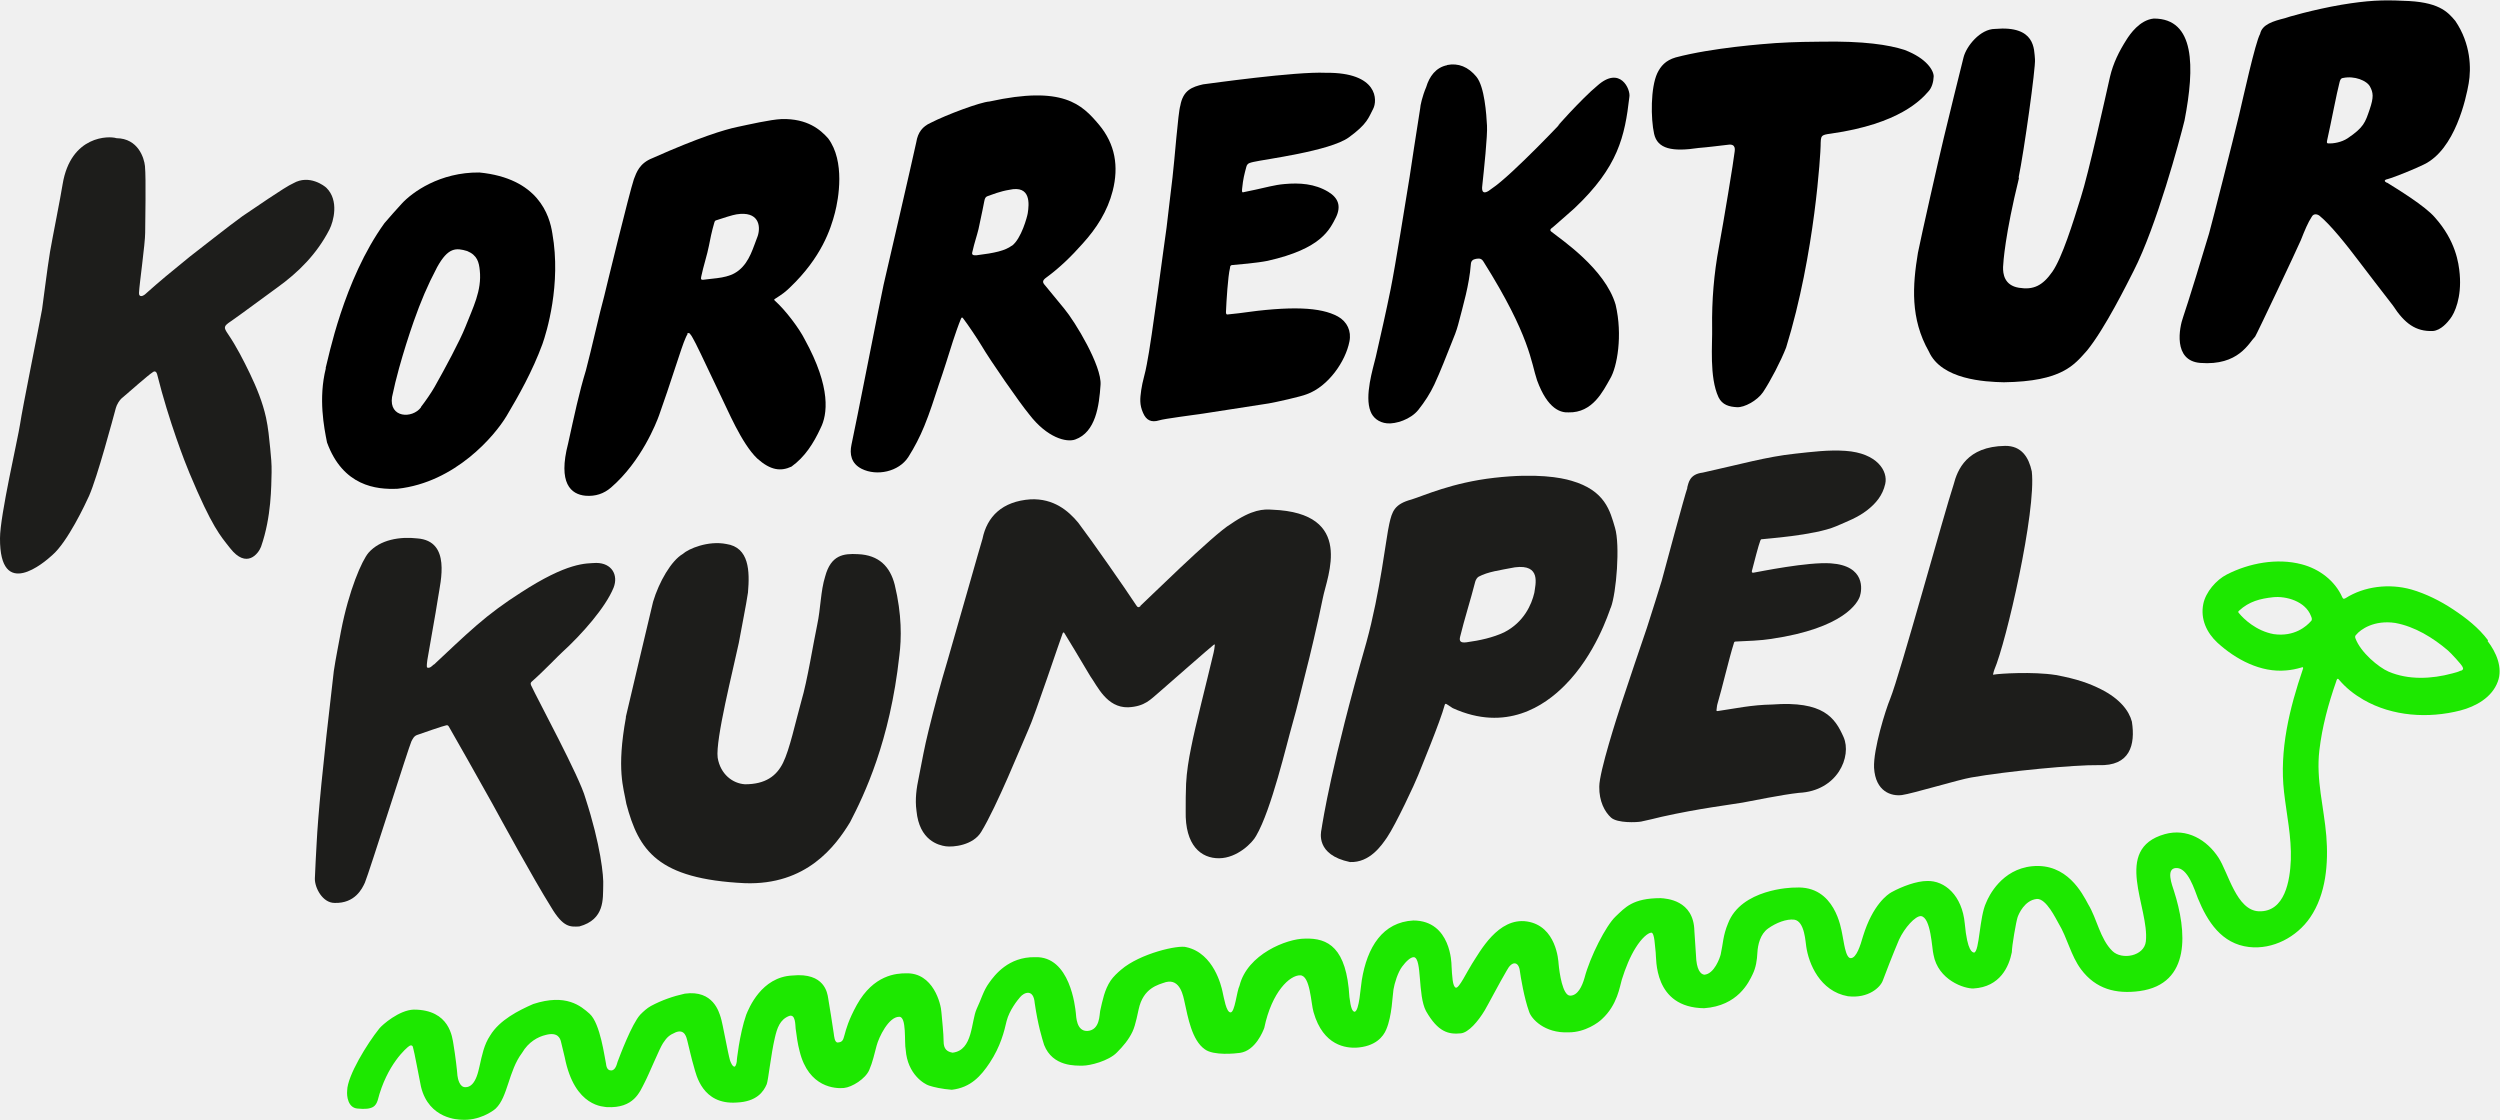
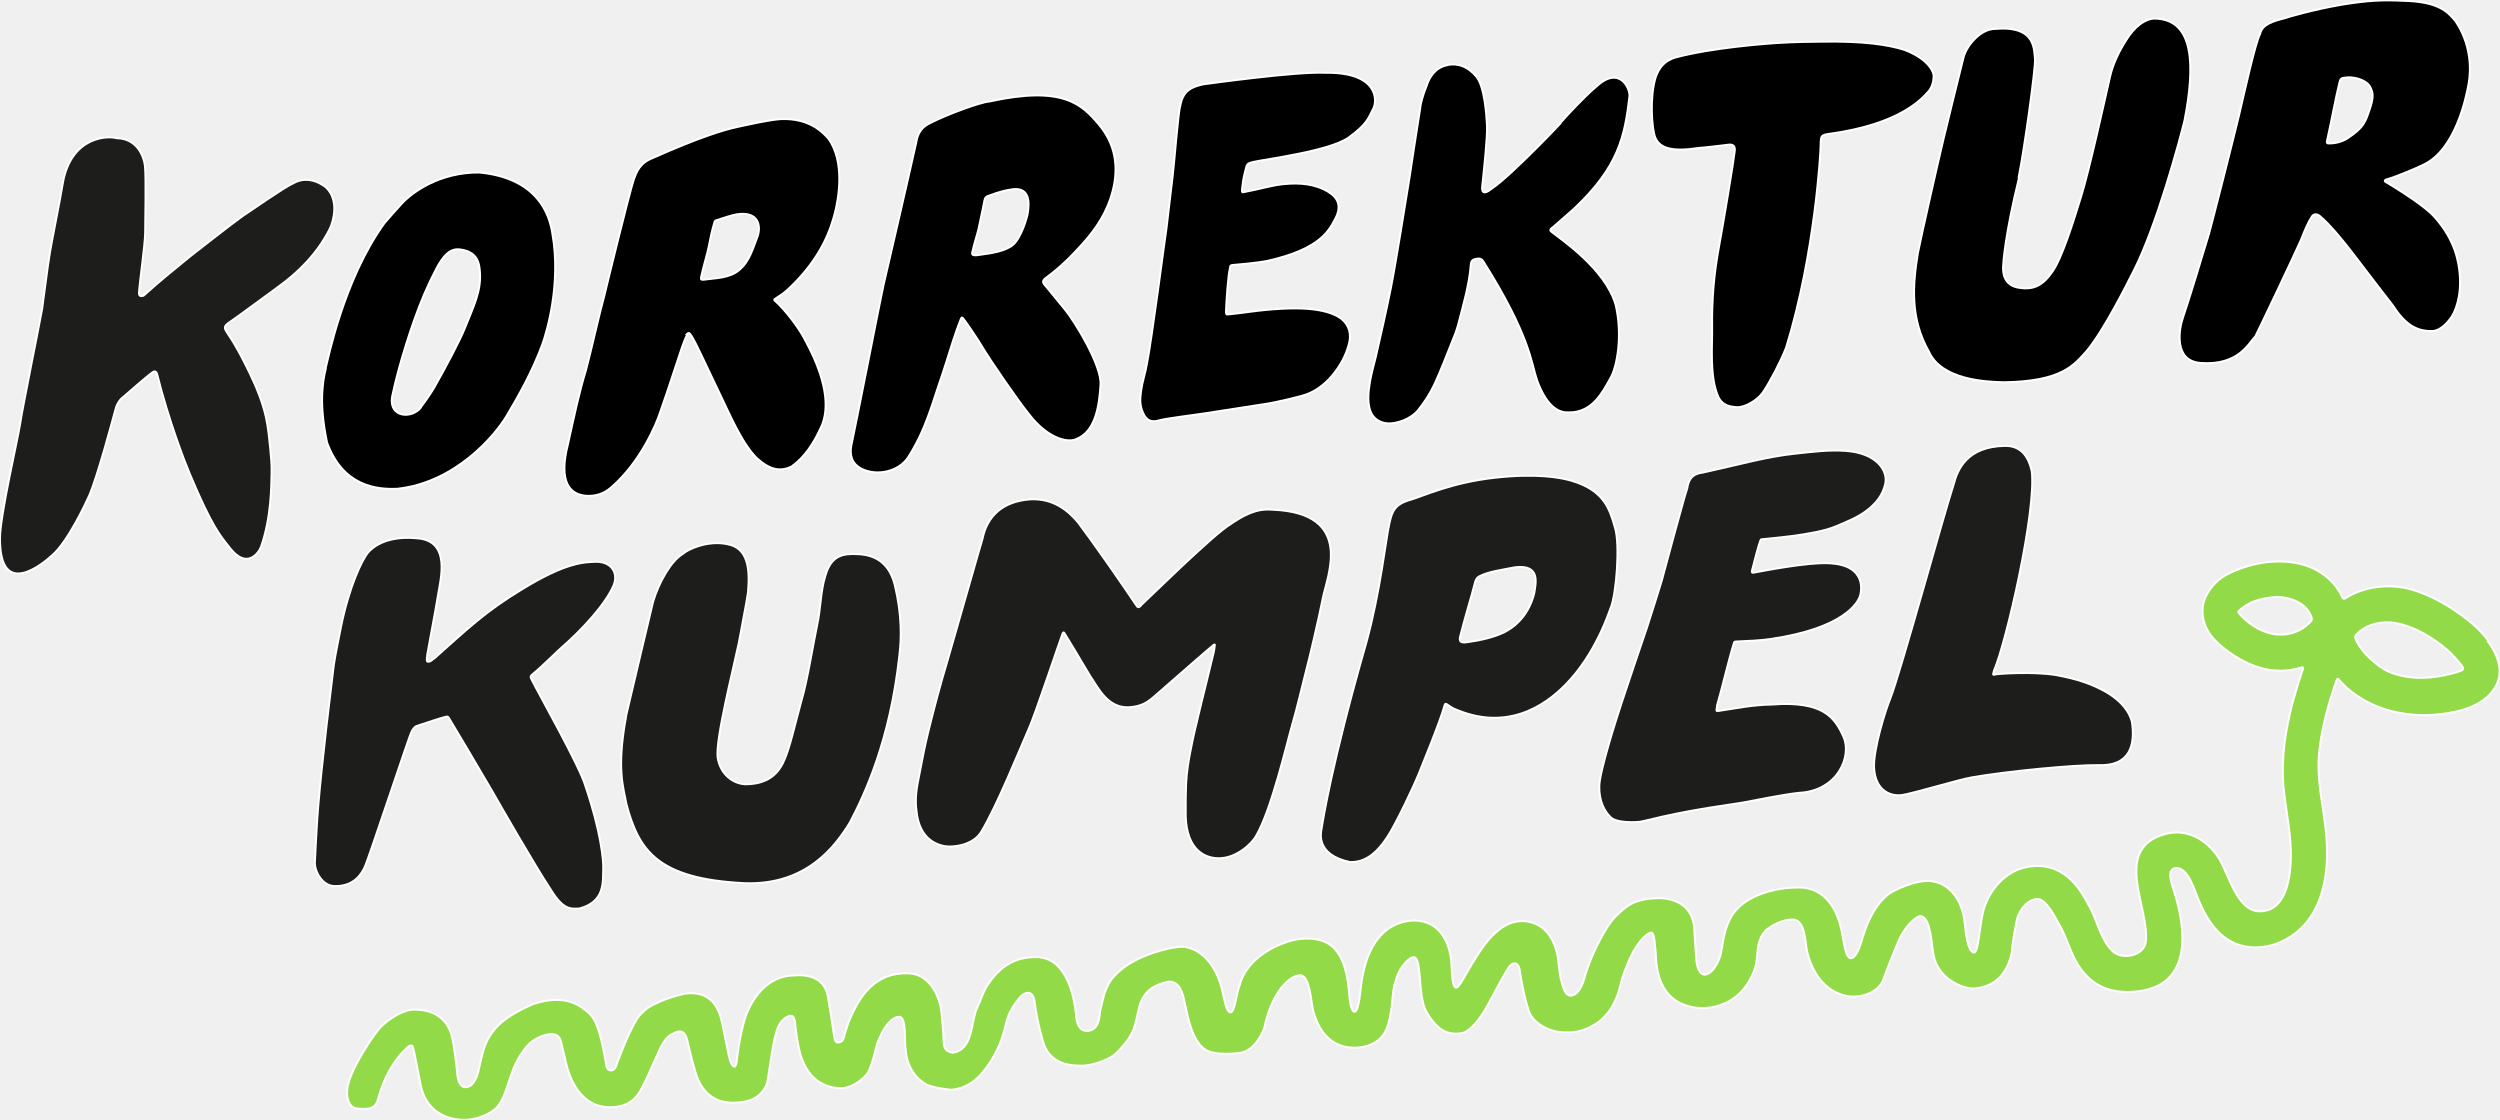
- <svg xmlns="http://www.w3.org/2000/svg" id="Ebene_2" data-name="Ebene 2" viewBox="0 0 125.37 56.16">
+ <svg xmlns="http://www.w3.org/2000/svg" id="Ebene_2" data-name="Ebene 2" viewBox="0 0 125.37 56.16" version="1.1" xml:space="preserve">
+   <defs id="defs1847" />
  <g id="Ebene_1-2" data-name="Ebene 1">
-     <g>
-       <path d="M7.24,14.79c.84-.75,1.26-1.09,2.28-1.92.24-.18,2.02-1.59,2.64-2.03.55-.36,2.11-1.46,2.55-1.65.8-.46,1.57.14,1.66.23.64.63.36,1.68.15,2.09-.62,1.21-1.54,2.14-2.63,2.92-.38.27-1.91,1.41-2.31,1.68-.37.25-.38.3-.14.65.42.62.76,1.29,1.09,1.97.34.71.64,1.44.81,2.21.11.51.16,1.03.21,1.54.04.4.08.81.07,1.21-.02.68,0,2.21-.53,3.73-.13.34-.72,1.13-1.55.07-.48-.61-.9-1.04-2.04-3.77-.2-.47-1.03-2.59-1.62-4.95-.02-.08-.09-.22-.24-.09-.18.11-1.15.96-1.45,1.22-.21.15-.34.41-.38.56-.15.55-.92,3.44-1.34,4.4-.18.4-1.08,2.32-1.85,2.98C2.23,28.2-.02,30.14,0,26.99c0-1.14.9-4.99,1.01-5.74.1-.71.95-4.9,1.1-5.74.04-.24.26-2.06.4-2.89.1-.59.54-2.79.63-3.38.41-2.47,2.35-2.43,2.7-2.31,1.09.01,1.39,1,1.43,1.4.06.67.01,2.79.01,3.34s-.29,2.57-.31,3.02c-.01.23.2.16.27.09Z" style="fill: #1d1d1b; stroke-width: 0px;" />
-       <path d="M101.25,8.92c-.7,2.84-.79,4.23-.8,4.47-.01.34.06.92.79,1.04s1.19-.1,1.68-.8,1.04-2.47,1.43-3.73c.38-1.17,1.25-5.11,1.46-6.04.16-.69.46-1.29.83-1.87.17-.27.66-.99,1.37-1.06,2.07,0,2.06,2.42,1.54,5.11-.24.98-1.4,5.29-2.55,7.54-.32.63-1.45,2.91-2.34,4-.64.71-1.23,1.55-4.17,1.59-.95-.02-3.13-.13-3.76-1.54-.94-1.65-.82-3.32-.55-4.95.16-.81,1.03-4.66,1.3-5.78.18-.76.85-3.48.99-4.03s.83-1.42,1.58-1.42c2.04-.18,1.95,1.03,2,1.52.04.41-.55,4.63-.82,5.93Z" style="fill: #000; stroke-width: 0px;" />
-       <path d="M34.48,16.75c-.07.11-.14.3-.19.42-.16.43-.29.87-.44,1.3-.26.79-.52,1.58-.8,2.36-.13.36-.88,2.3-2.41,3.62-.36.31-.78.45-1.28.41-.73-.07-1.39-.62-.87-2.62.32-1.45.55-2.55.89-3.66.28-1.05.69-2.91.92-3.73.04-.18,1.26-5.19,1.49-5.87.13-.33.27-.79.93-1.05,2.33-1.04,3.62-1.43,4.24-1.56s1.65-.37,2.24-.4c1.29-.03,1.94.53,2.33.97.86,1.15.52,3.04.34,3.73-.21.81-.67,2.24-2.27,3.76-.21.2-.33.3-.74.56-.05.03-.04.05-.01.08.56.5,1.24,1.42,1.5,1.94,1.35,2.45,1.14,3.79.8,4.46-.35.76-.79,1.45-1.46,1.93-.54.25-1.05.19-1.72-.41-.79-.76-1.48-2.45-1.83-3.15-.23-.46-1.03-2.19-1.25-2.61-.09-.16-.2-.4-.29-.49-.04-.06-.1-.05-.15.01ZM35.26,14.03c.6-.09,1.29-.06,1.8-.48.54-.44.71-1.14.94-1.72.16-.5.05-1.26-1.07-1.08-.16.02-.76.21-.99.29-.05.02-.09.01-.12.13-.12.4-.22.89-.27,1.16-.07.39-.29,1.07-.38,1.52-.01.07-.06.19.08.18Z" style="fill: #000; stroke-width: 0px;" />
-       <path d="M52.4,14.3c.34.42.66.8.97,1.18.55.66,1.89,2.88,1.82,3.82-.07,1.05-.24,2.37-1.27,2.74-.44.16-1.41-.09-2.3-1.25-.49-.59-1.96-2.71-2.4-3.46-.21-.35-.7-1.08-.91-1.35-.04-.07-.09-.09-.13.03-.11.26-.31.84-.39,1.09-.23.73-.46,1.47-.71,2.19-.23.7-.45,1.4-.73,2.08-.22.54-.49,1.06-.8,1.55-.48.74-1.58.97-2.34.59-.53-.27-.61-.74-.51-1.21.16-.7,1.52-7.65,1.61-8.02.24-1.03,1.37-5.91,1.64-7.15.08-.5.32-.79.72-.97.8-.41,2.49-1.04,2.95-1.07,3.69-.81,4.63.14,5.49,1.16.82.98,1,2.1.69,3.32-.26,1.02-.81,1.88-1.51,2.65-.55.62-1.14,1.2-1.81,1.69-.21.15-.21.24-.09.38ZM50.74,12.33c.48-.35.78-1.49.8-1.64.07-.45.17-1.42-.93-1.17-.44.07-.87.24-1.07.31-.12.04-.15.11-.18.26-.01.04-.13.69-.29,1.4-.09.37-.21.7-.29,1.07-.02.11-.12.27.2.24.9-.11,1.43-.23,1.76-.48Z" style="fill: #000; stroke-width: 0px;" />
-       <path d="M119.69,9.15c.5.31,1.93,1.18,2.42,1.76,1.03,1.16,1.19,2.26,1.24,2.84.1,1.17-.25,1.95-.48,2.24-.12.16-.46.58-.87.61-.85.03-1.41-.37-2-1.28-.61-.78-1.33-1.73-1.69-2.2-.65-.86-1.43-1.84-1.99-2.3-.12-.09-.3-.12-.39.05-.19.29-.34.65-.55,1.18-.19.45-2.24,4.78-2.29,4.83-.32.32-.83,1.47-2.75,1.32-1.38-.11-1.05-1.78-.86-2.3.21-.6,1.07-3.4,1.3-4.19.18-.65,1.19-4.62,1.51-5.96.19-.8.81-3.63,1.05-4.05.1-.48.66-.64,1.25-.79.05-.03,1.42-.43,2.82-.67,1.33-.22,2.08-.25,3.1-.2,1.76.04,2.22.53,2.62,1.01.78,1.15.8,2.38.67,3.13s-.68,3.32-2.25,4.07c-.42.21-1.45.63-1.81.73-.19.04-.19.11-.04.19ZM117.72,6.94c.82-.55.89-.8,1.11-1.44s.18-.86.02-1.16-.78-.55-1.35-.43c-.11.01-.15.1-.18.23-.13.48-.45,2.16-.6,2.81-.02.11-.07.24.03.24.27.02.68-.06.97-.25Z" style="fill: #000; stroke-width: 0px;" />
-       <path d="M72.57,3.26c.56-.11,1.06.09,1.47.59s.5,1.89.53,2.45c.03.51-.15,2.2-.24,3.04-.02.17-.02.53.49.11.98-.64,3.87-3.71,3.39-3.22s1.14-1.32,1.89-1.93c1.15-1.03,1.68.19,1.61.56-.23,1.99-.56,3.51-2.75,5.58-.07.07-.74.65-1.07.94-.14.1-.19.16-.09.24.47.38,2.69,1.85,3.22,3.66.36,1.53.08,3.13-.28,3.72-.35.61-.87,1.71-2.08,1.68-.37.02-1.04-.13-1.58-1.61-.3-.88-.33-2.2-2.68-5.94-.1-.17-.21-.18-.38-.15-.16.03-.25.1-.26.27-.08,1.04-.38,2.04-.64,3.04-.08.3-.2.6-.32.89-.28.7-.55,1.41-.87,2.1-.21.45-.49.88-.8,1.27-.39.49-1.14.72-1.57.68s-.72-.3-.83-.6c-.31-.77.12-2.14.26-2.72.26-1.14.52-2.28.75-3.42.23-1.14.74-4.33.95-5.62.03-.24.38-2.49.53-3.44,0-.12.11-.62.3-1.06.16-.54.49-.99,1.05-1.1Z" style="fill: #000; stroke-width: 0px;" />
-       <path d="M62.35,9.64c.19-.04.43-.09.62-.13.48-.1.95-.24,1.44-.28.76-.07,1.52-.02,2.2.39.51.31.65.72.39,1.27-.32.62-.72,1.58-3.43,2.19-.54.11-1.52.19-1.76.21-.06,0-.13.02-.13.16-.1.39-.18,1.68-.2,2.19,0,.06,0,.14.08.13.2-.02.38-.04.55-.06,2.64-.38,4.12-.31,4.98.16.47.26.69.74.58,1.26-.19.98-1.05,2.25-2.14,2.64-.29.12-1.55.4-1.9.46-.51.08-2.68.42-3.29.51-.47.07-1.97.26-2.21.34-.39.12-.65,0-.81-.38-.18-.41-.15-.71-.09-1.14.06-.44.21-.86.28-1.29.24-1.16.92-6.42.99-6.85.04-.3.23-1.99.3-2.53.1-.82.28-3.26.39-3.59.14-.78.59-.94,1.14-1.07.34-.04,4.62-.65,6.15-.58,2.65-.03,2.6,1.4,2.38,1.81-.23.43-.27.74-1.22,1.43s-4.23,1.1-4.78,1.23c-.14.04-.31.04-.36.25-.1.38-.16.59-.21,1.09-.01.11-.02.21.07.18Z" style="fill: #000; stroke-width: 0px;" />
-       <path d="M16.33,18.46c.13-.46.89-4.41,2.95-7.27.28-.33.57-.65.86-.97.53-.58,1.92-1.59,3.9-1.57,2.95.29,3.52,2.14,3.66,3.06.45,2.55-.29,4.96-.5,5.55-.5,1.36-1.19,2.58-1.79,3.59s-2.58,3.34-5.47,3.66c-1.07.05-2.74-.13-3.54-2.32-.15-.75-.44-2.21-.06-3.72ZM21.11,20.41c.24-.31.52-.72.68-1,.52-.92,1.27-2.31,1.55-3.02.37-.95.83-1.81.72-2.83-.04-.4-.12-.76-.63-.97-.56-.17-.96-.19-1.51.81-.49.93-.82,1.72-1.17,2.71-.27.77-.52,1.57-.74,2.36-.15.55-.23.88-.35,1.44-.16,1.05,1.01,1.1,1.45.52Z" style="fill: #000; stroke-width: 0px;" />
-       <path d="M86.65,7.26c-.53.06-.97.12-1.47.16-1.32.2-2.06.05-2.23-.71s-.18-2.31.16-3.04c.17-.35.41-.64.92-.79,1.85-.49,4.47-.68,5.02-.72.92-.06,1.95-.07,2.26-.07,2.16-.04,3.41.16,4.19.41,1.14.43,1.48,1.06,1.47,1.34s-.1.57-.26.74c-.35.4-1.44,1.63-4.89,2.12-.52.07-.51.09-.52.63,0,.24-.27,5.38-1.73,10.1-.27.69-.78,1.67-1.16,2.24-.29.42-.93.77-1.3.75-.39-.02-.74-.11-.93-.5-.47-1.01-.3-2.67-.32-3.49-.02-1.36.09-2.7.34-4.04.23-1.24.75-4.38.79-4.79,0-.05.09-.41-.34-.34Z" style="fill: #000; stroke-width: 0px;" />
-       <path d="M84.61,24.45c.07-.22.1-.67.78-.75,1.86-.41,3.21-.8,4.64-.95.84-.09,1.67-.2,2.52-.14,1.59.11,2.14,1.02,1.99,1.66-.13.57-.46.97-.91,1.32-.48.37-1,.56-1.55.8-1.09.47-3.65.63-3.71.65-.03,0-.07-.01-.1.09-.07.16-.33,1.16-.4,1.44-.02.07-.05.16.06.15.3-.05,2.72-.55,3.88-.47,1.76.12,1.56,1.35,1.46,1.65-.1.31-.78,1.6-4.45,2.14-.5.08-1.23.11-1.74.13-.12,0-.11.02-.14.12-.23.72-.59,2.27-.81,3-.03.09-.03.18-.05.31-.01.06.01.07.11.05.84-.12,1.62-.3,2.68-.32,2.57-.19,3.15.66,3.58,1.63s-.3,2.71-2.24,2.8c-.84.09-2.33.4-2.83.49-.64.11-2.17.29-4.05.71-.34.08-.68.17-1.03.24-.2.04-1.19.09-1.51-.2s-.6-.82-.59-1.55c0-.75.9-3.53,1.13-4.23.41-1.25.84-2.5,1.26-3.74.16-.47.73-2.32.74-2.35.15-.56,1.16-4.32,1.29-4.67Z" style="fill: #1d1d1b; stroke-width: 0px;" />
-       <path d="M99.99,33.83c.25-.05,1.97-.16,3.1.02,1.09.2,1.7.43,2.26.71.96.48,1.42,1.09,1.56,1.63.18,1.16-.09,2.24-1.67,2.18-1.19-.02-4.58.3-6.39.62-.6.1-2.95.81-3.47.88s-1.33-.16-1.4-1.37c-.04-.93.58-2.91.81-3.46.49-1.21,2.72-9.36,3.18-10.74.19-.74.66-1.91,2.58-1.94.83-.01,1.19.58,1.34,1.28.23,2-1.28,8.56-1.88,9.95-.02.05-.03.1-.05.18-.02.05-.01.07.03.07Z" style="fill: #1d1d1b; stroke-width: 0px;" />
-       <path d="M80.77,30.48c-.09.24-.76,2.35-2.3,3.89-1.01,1.02-2.94,2.36-5.62,1.14-.1-.06-.22-.15-.29-.19s-.09-.03-.11.03c-.22.83-1.19,3.16-1.33,3.52-.14.37-1.13,2.49-1.56,3.12-.28.41-.87,1.28-1.86,1.24-1.73-.36-1.46-1.49-1.43-1.64.07-.44.5-3.26,2.25-9.37.7-2.54.99-5.27,1.15-5.95.14-.63.26-.99,1.11-1.22.62-.19,2.04-.85,4.16-1.09s3.34-.01,3.87.15c1.69.49,1.93,1.51,2.18,2.36.26.86.07,3.26-.21,4ZM76.94,29.75c.06-.45.36-1.47-.97-1.3-.78.15-1.35.22-1.82.47-.08.05-.14.15-.17.25-.22.87-.55,1.9-.76,2.77-.05.21.02.31.32.27.67-.09,1.34-.24,1.89-.5,1-.51,1.38-1.41,1.51-1.97Z" style="fill: #1d1d1b; stroke-width: 0px;" />
-       <path d="M57.19,30.38c.17-.14,3.68-3.61,4.53-4.1,1.08-.75,1.65-.75,2.08-.72,4.17.16,2.75,3.34,2.54,4.42s-.75,3.33-.79,3.45c-.25.97-.47,1.95-.75,2.92-.27.93-1.04,4.26-1.81,5.57-.18.34-.94,1.11-1.85,1.12s-1.72-.64-1.68-2.37c0-.46,0-.92.02-1.37.03-.6.13-1.21.25-1.8.21-1.09.77-3.24,1.13-4.77.03-.11.04-.22.06-.38,0-.03,0-.05-.06-.01-.07.04-2.36,2.05-2.74,2.38-.42.35-.7.71-1.55.75-1.07.02-1.53-1.05-1.9-1.57-.43-.73-1.25-2.09-1.28-2.13-.04-.09-.09-.06-.11.02-.05.1-1.42,4.2-1.7,4.78-.39.88-1.58,3.84-2.37,5.14-.41.69-1.42.78-1.78.73s-1.33-.29-1.47-1.78c-.08-.58,0-1.14.12-1.7.15-.77.29-1.54.48-2.3.29-1.18.6-2.35.95-3.51.35-1.19,1.74-6.1,1.76-6.13.23-1.12.99-1.88,2.41-1.98,1.16-.05,1.89.57,2.39,1.17.64.84,2.4,3.36,2.9,4.13.07.12.13.14.22.06Z" style="fill: #1d1d1b; stroke-width: 0px;" />
-       <path d="M31.38,35.97c.27-1.12,1.17-4.99,1.37-5.79.3-1.01.92-2.07,1.49-2.4.28-.26,1.27-.68,2.18-.5,1.16.17,1.18,1.37,1.09,2.43-.09.63-.33,1.79-.46,2.53-.28,1.33-1.18,4.86-1.06,5.76.14.83.75,1.29,1.37,1.33,1.02,0,1.58-.41,1.91-1.08s.61-1.99.92-3.11c.29-.96.61-2.96.79-3.8s.17-1.7.4-2.43c.29-1.08.92-1.16,1.64-1.12,1.06.04,1.62.63,1.85,1.54.36,1.49.34,2.69.23,3.55-.47,4.3-1.76,6.98-2.47,8.35-.73,1.2-2.18,3.17-5.28,3.06-4.38-.21-5.32-1.64-5.94-3.98-.14-.82-.5-1.7-.02-4.34Z" style="fill: #1d1d1b; stroke-width: 0px;" />
-       <path d="M21.77,33.32c.71-.66,1.4-1.33,2.13-1.96.69-.6,1.43-1.14,2.2-1.63,2.38-1.55,3.28-1.47,3.8-1.5.78,0,1.12.61.87,1.24-.4.99-1.59,2.34-2.6,3.26-.12.1-.95.97-1.47,1.42-.1.09-.1.11-.07.21.32.7,2.45,4.62,2.73,5.67.76,2.34.92,3.92.89,4.39-.02.64.09,1.69-1.2,2.04-.45.02-.8.07-1.42-.98-.9-1.44-2.53-4.43-2.94-5.18-.52-.94-2.11-3.75-2.18-3.86-.03-.05-.06-.08-.12-.07-.1.01-1.32.43-1.48.49s-.22.21-.28.32c-.1.19-2.12,6.58-2.33,7.08-.14.31-.5,1.05-1.52,1.02-.61,0-1-.77-.99-1.22.02-.6.06-1.2.09-1.8.07-1.35.28-3.67.86-8.61.1-.67.24-1.33.36-2,.4-2.07,1.05-3.54,1.38-3.93.58-.66,1.57-.82,2.45-.72,1.7.13,1.16,2.16,1.04,2.96-.16,1.03-.37,2.11-.54,3.14,0,.06-.06.35,0,.38.12.04.23-.07.3-.14Z" style="fill: #1d1d1b; stroke-width: 0px;" />
-       <path d="M124.77,32.11c-.47-.63-1.1-1.12-1.75-1.55-.63-.42-1.37-.79-2.1-1-1.11-.31-2.36-.16-3.3.44-.1.05-.12.03-.16-.05-.37-.83-1.15-1.42-2.03-1.65-1.24-.33-2.65-.06-3.76.51-.53.27-1.06.88-1.18,1.48-.15.75.17,1.44.71,1.94.92.84,2.17,1.51,3.45,1.39.25-.02.5-.07.74-.14.11-.05.12,0,.1.06-.68,1.99-1.19,4.08-.95,6.18.13,1.14.38,2.25.34,3.41-.04,1.02-.29,2.61-1.6,2.57-1.12-.04-1.53-1.92-2.02-2.68-.59-.91-1.59-1.5-2.7-1.19-2.65.75-.76,3.69-.95,5.38-.08.74-1.2.95-1.68.48-.62-.61-.77-1.62-1.21-2.34-.3-.56-1.07-2.08-2.81-1.91-1.53.15-2.18,1.5-2.31,1.83-.34.71-.33,2.44-.6,2.5-.08-.01-.34-.03-.47-1.45-.13-1.42-1.01-2.17-1.89-2.14-.52,0-1.25.27-1.78.56-.2.11-.94.62-1.43,2.2-.14.49-.33,1.09-.61,1.11-.28.02-.36-.89-.44-1.23-.05-.22-.35-2.43-2.34-2.31-.22-.01-2.72.08-3.38,1.79-.26.62-.25,1.03-.37,1.56-.04.17-.32.98-.82,1.02-.19-.02-.4-.25-.42-.98-.03-.51-.07-1.12-.08-1.21-.03-1.56-1.41-1.63-1.69-1.65-1.41,0-1.78.47-2.26.92s-1.28,2.01-1.56,3.08c-.12.42-.34.89-.72.89-.38,0-.54-1.16-.58-1.6-.01-.15-.11-1.89-1.58-2.12-1.46-.22-2.37,1.53-2.76,2.12-.25.39-.65,1.24-.81,1.2-.17-.04-.19-.6-.22-1.13,0-.03-.01-2.23-1.91-2.24-1.54.08-2.32,1.33-2.59,3-.06.33-.12,1.54-.36,1.58-.11-.02-.19-.17-.26-.74-.14-2.48-1.07-2.97-2.23-2.93-.9,0-2.89.78-3.28,2.36-.14.27-.23,1.34-.45,1.34-.22,0-.33-.73-.41-1.07-.05-.22-.42-1.89-1.8-2.2-.39-.13-2.33.31-3.28,1.13-.19.16-.38.34-.52.54-.31.46-.41,1-.53,1.53-.04.17,0,.95-.63,1-.57.03-.57-.74-.59-.91-.03-.26-.28-2.86-2.05-2.79-1.32-.02-2.01.88-2.3,1.29-.29.4-.39.82-.62,1.3-.29.64-.18,2.08-1.21,2.2-.28-.05-.45-.18-.45-.57,0-.39-.08-1.11-.11-1.46-.02-.41-.41-2-1.78-1.95-.47,0-1.62.07-2.46,1.58-.84,1.52-.48,1.85-.96,1.89-.16,0-.18-.32-.2-.46-.03-.25-.24-1.53-.28-1.77-.04-.24-.17-1.29-1.79-1.13-1.56.07-2.19,1.65-2.32,1.97-.34.97-.49,2.41-.47,2.3.02-.1-.02.3-.12.3-.1,0-.19-.22-.22-.31-.11-.37-.37-1.87-.47-2.17-.08-.23-.36-1.38-1.8-1.18-.59.13-1.16.33-1.7.62-.2.11-.37.27-.53.43-.43.47-1.03,2.08-1.14,2.37-.03.09-.1.44-.33.43-.23,0-.24-.29-.25-.34-.07-.29-.28-2.01-.82-2.5-.44-.39-1.18-1.03-2.83-.49-.73.32-1.69.8-2.16,1.58-.31.46-.41,1-.53,1.53-.04.17-.08.35-.14.51-.12.32-.3.56-.58.55-.28,0-.37-.41-.39-.58-.02-.28-.1-.97-.2-1.57-.06-.34-.18-1.74-1.99-1.74-.73.02-1.58.76-1.73.95-.61.76-1.6,2.37-1.61,3.11-.03.3.05.85.5.9.82.09.94-.15,1.03-.41.46-1.8,1.45-2.64,1.59-2.73.08-.05.16-.03.18.07.08.28.26,1.28.4,1.97.4,1.66,1.93,1.65,2,1.66.9.07,1.6-.42,1.75-.56.61-.58.64-1.89,1.32-2.79.32-.55.8-.81,1.19-.9.6-.16.72.17.76.33.07.27.13.53.19.79.5,2.54,2,2.47,2.11,2.5,1.36.07,1.65-.76,1.89-1.22.24-.46.75-1.72.93-1.99.2-.3.31-.4.63-.54.47-.19.55.28.59.43.11.43.2.87.33,1.3.11.39.42,1.91,2.14,1.79,1-.04,1.35-.54,1.51-.92.08-.21.21-1.49.41-2.34.11-.47.25-.9.71-1.08.33-.12.31.46.33.63.05.38.1.77.2,1.14.45,1.83,1.81,1.88,2.22,1.84.41-.04,1.08-.46,1.27-.9.17-.39.26-.81.37-1.22.11-.42.6-1.45,1.13-1.45.39-.02.25,1.29.33,1.66.09,1.23.94,1.72,1.17,1.79.24.08.64.17,1.14.21.95-.11,1.46-.69,1.9-1.35.55-.83.73-1.58.85-2.1.14-.54.54-1.04.68-1.2.18-.22.67-.45.73.31.16,1.1.37,1.77.47,2.09.43,1.1,1.58,1.04,1.94,1.04.36,0,1.29-.23,1.71-.66.31-.31.59-.64.78-1.04.17-.35.29-1.07.31-1.12.23-1.08.98-1.24,1.37-1.37.72-.18.87.71.94,1.03.16.72.36,1.89,1.01,2.34.44.33,1.55.21,1.76.18.78-.11,1.16-1.09,1.22-1.25.38-1.83,1.29-2.65,1.8-2.64.51,0,.54,1.41.67,1.84.49,1.73,1.67,1.8,2.12,1.79.98-.05,1.38-.55,1.53-.92.29-.68.31-1.7.36-2,.05-.31.22-.86.43-1.14.2-.27.43-.49.6-.48.41.08.18,1.9.6,2.7.61,1.07,1.14,1.18,1.75,1.12.38-.04.86-.59,1.2-1.16.16-.27.74-1.38,1.1-1.99.26-.5.58-.45.65-.03.05.38.23,1.43.47,2.09.11.36.77,1.09,1.97,1.04.85.01,1.53-.51,1.68-.66.78-.71.9-1.65,1-1.98.18-.58.42-1.17.7-1.61.3-.48.61-.74.78-.75.17,0,.18.72.22,1,.04.28-.13,2.76,2.43,2.79,1.69-.12,2.24-1.3,2.43-1.7.17-.35.22-.71.24-1.09s.14-.93.54-1.21c.39-.28.92-.49,1.31-.44.53.08.56,1.15.6,1.35.12.84.68,2.24,2.09,2.49,1.03.12,1.63-.45,1.75-.79.09-.25.52-1.36.81-2.04.28-.61.82-1.2,1.1-1.19.51.06.55,1.64.63,1.93.23,1.28,1.55,1.72,2.01,1.7,1.34-.08,1.78-1.11,1.92-1.82,0-.3.21-1.52.29-1.76.05-.14.34-.85.97-.91.47-.02.95,1,1.08,1.22.45.74.61,1.61,1.13,2.31.74.99,1.75,1.25,2.94,1.09,2.6-.36,2.36-3.03,1.72-5.02-.1-.31-.41-1.11.09-1.15.61-.05.95,1.12,1.11,1.52.48,1.17,1.19,2.28,2.56,2.44,1.2.14,2.4-.5,3.07-1.48.8-1.17.92-2.72.81-4.09-.12-1.45-.52-2.81-.35-4.28.14-1.2.45-2.34.85-3.48.01-.04.05-.2.14-.07.35.41.74.72,1.22,1,1.46.84,3.26.95,4.86.54.77-.2,1.59-.65,1.88-1.45.26-.7-.08-1.47-.51-2.03ZM115.88,31.16c-.2.23-.81.79-1.86.64-.88-.16-1.51-.77-1.73-1.04-.05-.05-.07-.09,0-.14.5-.46,1.05-.6,1.7-.67s1.62.2,1.9.94c.05.11.07.2,0,.26ZM123.4,33.63c-.12.06-.22.09-.42.14-1.03.28-2.2.34-3.2-.09-.49-.21-1.4-.96-1.66-1.67-.02-.04-.03-.13.04-.18.21-.26.89-.75,1.96-.59.98.18,1.89.74,2.64,1.38.16.14.67.69.73.82.05.09.04.15-.08.2Z" style="fill: #1de800; stroke-width: 0px;" />
+     <g id="g1841">
+       <path d="M7.24,14.79c.84-.75,1.26-1.09,2.28-1.92.24-.18,2.02-1.59,2.64-2.03.55-.36,2.11-1.46,2.55-1.65.8-.46,1.57.14,1.66.23.64.63.36,1.68.15,2.09-.62,1.21-1.54,2.14-2.63,2.92-.38.27-1.91,1.41-2.31,1.68-.37.25-.38.3-.14.65.42.62.76,1.29,1.09,1.97.34.71.64,1.44.81,2.21.11.51.16,1.03.21,1.54.04.4.08.81.07,1.21-.02.68,0,2.21-.53,3.73-.13.34-.72,1.13-1.55.07-.48-.61-.9-1.04-2.04-3.77-.2-.47-1.03-2.59-1.62-4.95-.02-.08-.09-.22-.24-.09-.18.11-1.15.96-1.45,1.22-.21.15-.34.41-.38.56-.15.55-.92,3.44-1.34,4.4-.18.4-1.08,2.32-1.85,2.98C2.23,28.2-.02,30.14,0,26.99c0-1.14.9-4.99,1.01-5.74.1-.71.95-4.9,1.1-5.74.04-.24.26-2.06.4-2.89.1-.59.54-2.79.63-3.38.41-2.47,2.35-2.43,2.7-2.31,1.09.01,1.39,1,1.43,1.4.06.67.01,2.79.01,3.34s-.29,2.57-.31,3.02c-.01.23.2.16.27.09Z" style="fill:#1d1d1b;stroke-width:0.1;stroke:#ffffff;stroke-opacity:1;stroke-dasharray:none" id="path1809" />
+       <path d="M101.25,8.92c-.7,2.84-.79,4.23-.8,4.47-.01.34.06.92.79,1.04s1.19-.1,1.68-.8,1.04-2.47,1.43-3.73c.38-1.17,1.25-5.11,1.46-6.04.16-.69.46-1.29.83-1.87.17-.27.66-.99,1.37-1.06,2.07,0,2.06,2.42,1.54,5.11-.24.98-1.4,5.29-2.55,7.54-.32.63-1.45,2.91-2.34,4-.64.71-1.23,1.55-4.17,1.59-.95-.02-3.13-.13-3.76-1.54-.94-1.65-.82-3.32-.55-4.95.16-.81,1.03-4.66,1.3-5.78.18-.76.85-3.48.99-4.03s.83-1.42,1.58-1.42c2.04-.18,1.95,1.03,2,1.52.04.41-.55,4.63-.82,5.93Z" style="fill:#000;stroke-width:0.1;stroke-dasharray:none;stroke:#ffffff;stroke-opacity:1" id="path1811" />
+       <path d="M34.48,16.75c-.07.11-.14.3-.19.42-.16.43-.29.87-.44,1.3-.26.79-.52,1.58-.8,2.36-.13.36-.88,2.3-2.41,3.62-.36.31-.78.45-1.28.41-.73-.07-1.39-.62-.87-2.62.32-1.45.55-2.55.89-3.66.28-1.05.69-2.91.92-3.73.04-.18,1.26-5.19,1.49-5.87.13-.33.27-.79.93-1.05,2.33-1.04,3.62-1.43,4.24-1.56s1.65-.37,2.24-.4c1.29-.03,1.94.53,2.33.97.86,1.15.52,3.04.34,3.73-.21.81-.67,2.24-2.27,3.76-.21.2-.33.3-.74.56-.05.03-.04.05-.01.08.56.5,1.24,1.42,1.5,1.94,1.35,2.45,1.14,3.79.8,4.46-.35.76-.79,1.45-1.46,1.93-.54.25-1.05.19-1.72-.41-.79-.76-1.48-2.45-1.83-3.15-.23-.46-1.03-2.19-1.25-2.61-.09-.16-.2-.4-.29-.49-.04-.06-.1-.05-.15.01ZM35.26,14.03c.6-.09,1.29-.06,1.8-.48.54-.44.71-1.14.94-1.72.16-.5.05-1.26-1.07-1.08-.16.02-.76.21-.99.29-.05.02-.09.01-.12.13-.12.4-.22.89-.27,1.16-.07.39-.29,1.07-.38,1.52-.01.07-.06.19.08.18Z" style="fill:#000;stroke-width:0.1;stroke:#ffffff;stroke-opacity:1;stroke-dasharray:none" id="path1813" />
+       <path d="M52.4,14.3c.34.42.66.8.97,1.18.55.66,1.89,2.88,1.82,3.82-.07,1.05-.24,2.37-1.27,2.74-.44.16-1.41-.09-2.3-1.25-.49-.59-1.96-2.71-2.4-3.46-.21-.35-.7-1.08-.91-1.35-.04-.07-.09-.09-.13.03-.11.26-.31.84-.39,1.09-.23.73-.46,1.47-.71,2.19-.23.7-.45,1.4-.73,2.08-.22.54-.49,1.06-.8,1.55-.48.74-1.58.97-2.34.59-.53-.27-.61-.74-.51-1.21.16-.7,1.52-7.65,1.61-8.02.24-1.03,1.37-5.91,1.64-7.15.08-.5.32-.79.72-.97.8-.41,2.49-1.04,2.95-1.07,3.69-.81,4.63.14,5.49,1.16.82.98,1,2.1.69,3.32-.26,1.02-.81,1.88-1.51,2.65-.55.62-1.14,1.2-1.81,1.69-.21.15-.21.24-.09.38ZM50.74,12.33c.48-.35.78-1.49.8-1.64.07-.45.17-1.42-.93-1.17-.44.07-.87.24-1.07.31-.12.04-.15.11-.18.26-.01.04-.13.69-.29,1.4-.09.37-.21.7-.29,1.07-.02.11-.12.27.2.24.9-.11,1.43-.23,1.76-.48Z" style="fill:#000;stroke-width:0.1;stroke-dasharray:none;stroke:#ffffff;stroke-opacity:1" id="path1815" />
+       <path d="M119.69,9.15c.5.31,1.93,1.18,2.42,1.76,1.03,1.16,1.19,2.26,1.24,2.84.1,1.17-.25,1.95-.48,2.24-.12.16-.46.58-.87.61-.85.03-1.41-.37-2-1.28-.61-.78-1.33-1.73-1.69-2.2-.65-.86-1.43-1.84-1.99-2.3-.12-.09-.3-.12-.39.05-.19.29-.34.65-.55,1.18-.19.45-2.24,4.78-2.29,4.83-.32.32-.83,1.47-2.75,1.32-1.38-.11-1.05-1.78-.86-2.3.21-.6,1.07-3.4,1.3-4.19.18-.65,1.19-4.62,1.51-5.96.19-.8.81-3.63,1.05-4.05.1-.48.66-.64,1.25-.79.05-.03,1.42-.43,2.82-.67,1.33-.22,2.08-.25,3.1-.2,1.76.04,2.22.53,2.62,1.01.78,1.15.8,2.38.67,3.13s-.68,3.32-2.25,4.07c-.42.21-1.45.63-1.81.73-.19.04-.19.11-.04.19ZM117.72,6.94c.82-.55.89-.8,1.11-1.44s.18-.86.02-1.16-.78-.55-1.35-.43c-.11.01-.15.1-.18.23-.13.48-.45,2.16-.6,2.81-.02.11-.07.24.03.24.27.02.68-.06.97-.25Z" style="fill:#000;stroke-width:0.1;stroke:#ffffff;stroke-opacity:1;stroke-dasharray:none" id="path1817" />
+       <path d="M72.57,3.26c.56-.11,1.06.09,1.47.59s.5,1.89.53,2.45c.03.51-.15,2.2-.24,3.04-.02.17-.02.53.49.11.98-.64,3.87-3.71,3.39-3.22s1.14-1.32,1.89-1.93c1.15-1.03,1.68.19,1.61.56-.23,1.99-.56,3.51-2.75,5.58-.07.07-.74.65-1.07.94-.14.1-.19.16-.09.24.47.38,2.69,1.85,3.22,3.66.36,1.53.08,3.13-.28,3.72-.35.61-.87,1.71-2.08,1.68-.37.02-1.04-.13-1.58-1.61-.3-.88-.33-2.2-2.68-5.94-.1-.17-.21-.18-.38-.15-.16.03-.25.1-.26.27-.08,1.04-.38,2.04-.64,3.04-.08.3-.2.6-.32.89-.28.7-.55,1.41-.87,2.1-.21.45-.49.88-.8,1.27-.39.49-1.14.72-1.57.68s-.72-.3-.83-.6c-.31-.77.12-2.14.26-2.72.26-1.14.52-2.28.75-3.42.23-1.14.74-4.33.95-5.62.03-.24.38-2.49.53-3.44,0-.12.11-.62.3-1.06.16-.54.49-.99,1.05-1.1Z" style="fill:#000;stroke-width:0.1;stroke-dasharray:none;stroke:#ffffff;stroke-opacity:1" id="path1819" />
+       <path d="M62.35,9.64c.19-.04.43-.09.62-.13.48-.1.95-.24,1.44-.28.76-.07,1.52-.02,2.2.39.51.31.65.72.39,1.27-.32.62-.72,1.58-3.43,2.19-.54.11-1.52.19-1.76.21-.06,0-.13.02-.13.16-.1.39-.18,1.68-.2,2.19,0,.06,0,.14.08.13.2-.02.38-.04.55-.06,2.64-.38,4.12-.31,4.98.16.47.26.69.74.58,1.26-.19.98-1.05,2.25-2.14,2.64-.29.12-1.55.4-1.9.46-.51.08-2.68.42-3.29.51-.47.07-1.97.26-2.21.34-.39.12-.65,0-.81-.38-.18-.41-.15-.71-.09-1.14.06-.44.21-.86.28-1.29.24-1.16.92-6.42.99-6.85.04-.3.23-1.99.3-2.53.1-.82.28-3.26.39-3.59.14-.78.59-.94,1.14-1.07.34-.04,4.62-.65,6.15-.58,2.65-.03,2.6,1.4,2.38,1.81-.23.43-.27.74-1.22,1.43s-4.23,1.1-4.78,1.23c-.14.04-.31.04-.36.25-.1.38-.16.59-.21,1.09-.01.11-.02.21.07.18Z" style="fill:#000;stroke-width:0.1;stroke:#ffffff;stroke-opacity:1;stroke-dasharray:none" id="path1821" />
+       <path d="M16.33,18.46c.13-.46.89-4.41,2.95-7.27.28-.33.57-.65.86-.97.53-.58,1.92-1.59,3.9-1.57,2.95.29,3.52,2.14,3.66,3.06.45,2.55-.29,4.96-.5,5.55-.5,1.36-1.19,2.58-1.79,3.59s-2.58,3.34-5.47,3.66c-1.07.05-2.74-.13-3.54-2.32-.15-.75-.44-2.21-.06-3.72ZM21.11,20.41c.24-.31.52-.72.68-1,.52-.92,1.27-2.31,1.55-3.02.37-.95.83-1.81.72-2.83-.04-.4-.12-.76-.63-.97-.56-.17-.96-.19-1.51.81-.49.93-.82,1.72-1.17,2.71-.27.77-.52,1.57-.74,2.36-.15.55-.23.88-.35,1.44-.16,1.05,1.01,1.1,1.45.52Z" style="fill:#000;stroke-width:0.1;stroke-dasharray:none;stroke:#ffffff;stroke-opacity:1" id="path1823" />
+       <path d="M86.65,7.26c-.53.06-.97.12-1.47.16-1.32.2-2.06.05-2.23-.71s-.18-2.31.16-3.04c.17-.35.41-.64.92-.79,1.85-.49,4.47-.68,5.02-.72.92-.06,1.95-.07,2.26-.07,2.16-.04,3.41.16,4.19.41,1.14.43,1.48,1.06,1.47,1.34s-.1.57-.26.74c-.35.4-1.44,1.63-4.89,2.12-.52.07-.51.09-.52.63,0,.24-.27,5.38-1.73,10.1-.27.69-.78,1.67-1.16,2.24-.29.42-.93.77-1.3.75-.39-.02-.74-.11-.93-.5-.47-1.01-.3-2.67-.32-3.49-.02-1.36.09-2.7.34-4.04.23-1.24.75-4.38.79-4.79,0-.05.09-.41-.34-.34Z" style="fill:#000;stroke-width:0.1;stroke:#ffffff;stroke-opacity:1;stroke-dasharray:none" id="path1825" />
+       <path d="M84.61,24.45c.07-.22.1-.67.78-.75,1.86-.41,3.21-.8,4.64-.95.84-.09,1.67-.2,2.52-.14,1.59.11,2.14,1.02,1.99,1.66-.13.57-.46.97-.91,1.32-.48.37-1,.56-1.55.8-1.09.47-3.65.63-3.71.65-.03,0-.07-.01-.1.09-.07.16-.33,1.16-.4,1.44-.02.07-.05.16.06.15.3-.05,2.72-.55,3.88-.47,1.76.12,1.56,1.35,1.46,1.65-.1.31-.78,1.6-4.45,2.14-.5.08-1.23.11-1.74.13-.12,0-.11.02-.14.12-.23.72-.59,2.27-.81,3-.03.09-.03.18-.05.31-.01.06.01.07.11.05.84-.12,1.62-.3,2.68-.32,2.57-.19,3.15.66,3.58,1.63s-.3,2.71-2.24,2.8c-.84.09-2.33.4-2.83.49-.64.11-2.17.29-4.05.71-.34.08-.68.17-1.03.24-.2.04-1.19.09-1.51-.2s-.6-.82-.59-1.55c0-.75.9-3.53,1.13-4.23.41-1.25.84-2.5,1.26-3.74.16-.47.73-2.32.74-2.35.15-.56,1.16-4.32,1.29-4.67Z" style="fill:#1d1d1b;stroke-width:0.1;stroke-dasharray:none;stroke:#ffffff;stroke-opacity:1" id="path1827" />
+       <path d="M99.99,33.83c.25-.05,1.97-.16,3.1.02,1.09.2,1.7.43,2.26.71.96.48,1.42,1.09,1.56,1.63.18,1.16-.09,2.24-1.67,2.18-1.19-.02-4.58.3-6.39.62-.6.1-2.95.81-3.47.88s-1.33-.16-1.4-1.37c-.04-.93.58-2.91.81-3.46.49-1.21,2.72-9.36,3.18-10.74.19-.74.66-1.91,2.58-1.94.83-.01,1.19.58,1.34,1.28.23,2-1.28,8.56-1.88,9.95-.02.05-.03.1-.05.18-.02.05-.01.07.03.07Z" style="fill:#1d1d1b;stroke-width:0.1;stroke:#ffffff;stroke-opacity:1;stroke-dasharray:none" id="path1829" />
+       <path d="M80.77,30.48c-.09.24-.76,2.35-2.3,3.89-1.01,1.02-2.94,2.36-5.62,1.14-.1-.06-.22-.15-.29-.19s-.09-.03-.11.03c-.22.83-1.19,3.16-1.33,3.52-.14.37-1.13,2.49-1.56,3.12-.28.41-.87,1.28-1.86,1.24-1.73-.36-1.46-1.49-1.43-1.64.07-.44.5-3.26,2.25-9.37.7-2.54.99-5.27,1.15-5.95.14-.63.26-.99,1.11-1.22.62-.19,2.04-.85,4.16-1.09s3.34-.01,3.87.15c1.69.49,1.93,1.51,2.18,2.36.26.86.07,3.26-.21,4ZM76.94,29.75c.06-.45.36-1.47-.97-1.3-.78.15-1.35.22-1.82.47-.08.05-.14.15-.17.25-.22.87-.55,1.9-.76,2.77-.05.21.02.31.32.27.67-.09,1.34-.24,1.89-.5,1-.51,1.38-1.41,1.51-1.97Z" style="fill:#1d1d1b;stroke-width:0.1;stroke-dasharray:none;stroke:#ffffff;stroke-opacity:1" id="path1831" />
+       <path d="M57.19,30.38c.17-.14,3.68-3.61,4.53-4.1,1.08-.75,1.65-.75,2.08-.72,4.17.16,2.75,3.34,2.54,4.42s-.75,3.33-.79,3.45c-.25.97-.47,1.95-.75,2.92-.27.93-1.04,4.26-1.81,5.57-.18.34-.94,1.11-1.85,1.12s-1.72-.64-1.68-2.37c0-.46,0-.92.02-1.37.03-.6.13-1.21.25-1.8.21-1.09.77-3.24,1.13-4.77.03-.11.04-.22.06-.38,0-.03,0-.05-.06-.01-.07.04-2.36,2.05-2.74,2.38-.42.35-.7.71-1.55.75-1.07.02-1.53-1.05-1.9-1.57-.43-.73-1.25-2.09-1.28-2.13-.04-.09-.09-.06-.11.02-.05.1-1.42,4.2-1.7,4.78-.39.88-1.58,3.84-2.37,5.14-.41.69-1.42.78-1.78.73s-1.33-.29-1.47-1.78c-.08-.58,0-1.14.12-1.7.15-.77.29-1.54.48-2.3.29-1.18.6-2.35.95-3.51.35-1.19,1.74-6.1,1.76-6.13.23-1.12.99-1.88,2.41-1.98,1.16-.05,1.89.57,2.39,1.17.64.84,2.4,3.36,2.9,4.13.07.12.13.14.22.06Z" style="fill:#1d1d1b;stroke-width:0.1;stroke:#ffffff;stroke-opacity:1;stroke-dasharray:none" id="path1833" />
+       <path d="M31.38,35.97c.27-1.12,1.17-4.99,1.37-5.79.3-1.01.92-2.07,1.49-2.4.28-.26,1.27-.68,2.18-.5,1.16.17,1.18,1.37,1.09,2.43-.09.63-.33,1.79-.46,2.53-.28,1.33-1.18,4.86-1.06,5.76.14.83.75,1.29,1.37,1.33,1.02,0,1.58-.41,1.91-1.08s.61-1.99.92-3.11c.29-.96.61-2.96.79-3.8s.17-1.7.4-2.43c.29-1.08.92-1.16,1.64-1.12,1.06.04,1.62.63,1.85,1.54.36,1.49.34,2.69.23,3.55-.47,4.3-1.76,6.98-2.47,8.35-.73,1.2-2.18,3.17-5.28,3.06-4.38-.21-5.32-1.64-5.94-3.98-.14-.82-.5-1.7-.02-4.34Z" style="fill:#1d1d1b;stroke-width:0.1;stroke-dasharray:none;stroke:#ffffff;stroke-opacity:1" id="path1835" />
+       <path d="m 21.77,33.027 c 0.71,-0.63 1.4,-1.269 2.13,-1.87 0.69,-0.572 1.43,-1.087 2.2,-1.555 2.38,-1.479 3.28,-1.402 3.8,-1.431 0.78,0 1.12,0.582 0.87,1.183 -0.4,0.944 -1.59,2.232 -2.6,3.11 -0.12,0.095 -0.95,0.925 -1.47,1.355 -0.1,0.086 -0.1,0.105 -0.07,0.2 0.32,0.668 2.45,4.407 2.73,5.408 0.76,2.232 0.92,3.739 0.89,4.188 -0.02,0.61 0.09,1.612 -1.2,1.946 -0.45,0.019 -0.8,0.067 -1.42,-0.935 -0.9,-1.374 -2.53,-4.226 -2.94,-4.941 -0.52,-0.897 -2.11,-3.577 -2.18,-3.682 -0.03,-0.048 -0.06,-0.076 -0.12,-0.067 -0.1,0.009 -1.32,0.41 -1.48,0.467 -0.16,0.057 -0.22,0.2 -0.28,0.305 -0.1,0.181 -2.12,6.276 -2.33,6.753 -0.14,0.296 -0.5,1.002 -1.52,0.973 -0.61,0 -1,-0.734 -0.99,-1.164 0.02,-0.572 0.06,-1.145 0.09,-1.717 0.07,-1.288 0.28,-3.501 0.86,-8.213 0.1,-0.639 0.24,-1.269 0.36,-1.908 0.4,-1.975 1.05,-3.377 1.38,-3.749 0.58,-0.63 1.57,-0.782 2.45,-0.687 1.7,0.124 1.16,2.06 1.04,2.823 -0.16,0.982 -0.37,2.013 -0.54,2.995 0,0.057 -0.06,0.334 0,0.362 0.12,0.038 0.23,-0.067 0.3,-0.134 z" style="fill:#1d1d1b;stroke-width:0.1;stroke:#ffffff;stroke-opacity:1;opacity:1;stroke-dasharray:none" id="path1837" />
+       <path d="M124.77,32.11c-.47-.63-1.1-1.12-1.75-1.55-.63-.42-1.37-.79-2.1-1-1.11-.31-2.36-.16-3.3.44-.1.05-.12.03-.16-.05-.37-.83-1.15-1.42-2.03-1.65-1.24-.33-2.65-.06-3.76.51-.53.27-1.06.88-1.18,1.48-.15.75.17,1.44.71,1.94.92.84,2.17,1.51,3.45,1.39.25-.02.5-.07.74-.14.11-.05.12,0,.1.06-.68,1.99-1.19,4.08-.95,6.18.13,1.14.38,2.25.34,3.41-.04,1.02-.29,2.61-1.6,2.57-1.12-.04-1.53-1.92-2.02-2.68-.59-.91-1.59-1.5-2.7-1.19-2.65.75-.76,3.69-.95,5.38-.08.74-1.2.95-1.68.48-.62-.61-.77-1.62-1.21-2.34-.3-.56-1.07-2.08-2.81-1.91-1.53.15-2.18,1.5-2.31,1.83-.34.71-.33,2.44-.6,2.5-.08-.01-.34-.03-.47-1.45-.13-1.42-1.01-2.17-1.89-2.14-.52,0-1.25.27-1.78.56-.2.11-.94.62-1.43,2.2-.14.49-.33,1.09-.61,1.11-.28.02-.36-.89-.44-1.23-.05-.22-.35-2.43-2.34-2.31-.22-.01-2.72.08-3.38,1.79-.26.62-.25,1.03-.37,1.56-.04.17-.32.98-.82,1.02-.19-.02-.4-.25-.42-.98-.03-.51-.07-1.12-.08-1.21-.03-1.56-1.41-1.63-1.69-1.65-1.41,0-1.78.47-2.26.92s-1.28,2.01-1.56,3.08c-.12.42-.34.89-.72.89-.38,0-.54-1.16-.58-1.6-.01-.15-.11-1.89-1.58-2.12-1.46-.22-2.37,1.53-2.76,2.12-.25.39-.65,1.24-.81,1.2-.17-.04-.19-.6-.22-1.13,0-.03-.01-2.23-1.91-2.24-1.54.08-2.32,1.33-2.59,3-.06.33-.12,1.54-.36,1.58-.11-.02-.19-.17-.26-.74-.14-2.48-1.07-2.97-2.23-2.93-.9,0-2.89.78-3.28,2.36-.14.27-.23,1.34-.45,1.34-.22,0-.33-.73-.41-1.07-.05-.22-.42-1.89-1.8-2.2-.39-.13-2.33.31-3.28,1.13-.19.16-.38.34-.52.54-.31.46-.41,1-.53,1.53-.04.17,0,.95-.63,1-.57.03-.57-.74-.59-.91-.03-.26-.28-2.86-2.05-2.79-1.32-.02-2.01.88-2.3,1.29-.29.4-.39.82-.62,1.3-.29.64-.18,2.08-1.21,2.2-.28-.05-.45-.18-.45-.57,0-.39-.08-1.11-.11-1.46-.02-.41-.41-2-1.78-1.95-.47,0-1.62.07-2.46,1.58-.84,1.52-.48,1.85-.96,1.89-.16,0-.18-.32-.2-.46-.03-.25-.24-1.53-.28-1.77-.04-.24-.17-1.29-1.79-1.13-1.56.07-2.19,1.65-2.32,1.97-.34.97-.49,2.41-.47,2.3.02-.1-.02.3-.12.3-.1,0-.19-.22-.22-.31-.11-.37-.37-1.87-.47-2.17-.08-.23-.36-1.38-1.8-1.18-.59.13-1.16.33-1.7.62-.2.11-.37.27-.53.43-.43.47-1.03,2.08-1.14,2.37-.03.09-.1.44-.33.43-.23,0-.24-.29-.25-.34-.07-.29-.28-2.01-.82-2.5-.44-.39-1.18-1.03-2.83-.49-.73.32-1.69.8-2.16,1.58-.31.46-.41,1-.53,1.53-.04.17-.08.35-.14.51-.12.32-.3.56-.58.55-.28,0-.37-.41-.39-.58-.02-.28-.1-.97-.2-1.57-.06-.34-.18-1.74-1.99-1.74-.73.02-1.58.76-1.73.95-.61.76-1.6,2.37-1.61,3.11-.03.3.05.85.5.9.82.09.94-.15,1.03-.41.46-1.8,1.45-2.64,1.59-2.73.08-.05.16-.03.18.07.08.28.26,1.28.4,1.97.4,1.66,1.93,1.65,2,1.66.9.07,1.6-.42,1.75-.56.61-.58.64-1.89,1.32-2.79.32-.55.8-.81,1.19-.9.6-.16.72.17.76.33.07.27.13.53.19.79.5,2.54,2,2.47,2.11,2.5,1.36.07,1.65-.76,1.89-1.22.24-.46.75-1.72.93-1.99.2-.3.31-.4.63-.54.47-.19.55.28.59.43.11.43.2.87.33,1.3.11.39.42,1.91,2.14,1.79,1-.04,1.35-.54,1.51-.92.08-.21.21-1.49.41-2.34.11-.47.25-.9.71-1.08.33-.12.31.46.33.63.05.38.1.77.2,1.14.45,1.83,1.81,1.88,2.22,1.84.41-.04,1.08-.46,1.27-.9.17-.39.26-.81.37-1.22.11-.42.6-1.45,1.13-1.45.39-.02.25,1.29.33,1.66.09,1.23.94,1.72,1.17,1.79.24.08.64.17,1.14.21.95-.11,1.46-.69,1.9-1.35.55-.83.73-1.58.85-2.1.14-.54.54-1.04.68-1.2.18-.22.67-.45.73.31.16,1.1.37,1.77.47,2.09.43,1.1,1.58,1.04,1.94,1.04.36,0,1.29-.23,1.71-.66.31-.31.59-.64.78-1.04.17-.35.29-1.07.31-1.12.23-1.08.98-1.24,1.37-1.37.72-.18.87.71.94,1.03.16.72.36,1.89,1.01,2.34.44.33,1.55.21,1.76.18.78-.11,1.16-1.09,1.22-1.25.38-1.83,1.29-2.65,1.8-2.64.51,0,.54,1.41.67,1.84.49,1.73,1.67,1.8,2.12,1.79.98-.05,1.38-.55,1.53-.92.29-.68.31-1.7.36-2,.05-.31.22-.86.43-1.14.2-.27.43-.49.6-.48.41.08.18,1.9.6,2.7.61,1.07,1.14,1.18,1.75,1.12.38-.04.86-.59,1.2-1.16.16-.27.74-1.38,1.1-1.99.26-.5.58-.45.65-.03.05.38.23,1.43.47,2.09.11.36.77,1.09,1.97,1.04.85.01,1.53-.51,1.68-.66.78-.71.9-1.65,1-1.98.18-.58.42-1.17.7-1.61.3-.48.61-.74.78-.75.17,0,.18.72.22,1,.04.28-.13,2.76,2.43,2.79,1.69-.12,2.24-1.3,2.43-1.7.17-.35.22-.71.24-1.09s.14-.93.54-1.21c.39-.28.92-.49,1.31-.44.53.08.56,1.15.6,1.35.12.84.68,2.24,2.09,2.49,1.03.12,1.63-.45,1.75-.79.09-.25.52-1.36.81-2.04.28-.61.82-1.2,1.1-1.19.51.06.55,1.64.63,1.93.23,1.28,1.55,1.72,2.01,1.7,1.34-.08,1.78-1.11,1.92-1.82,0-.3.21-1.52.29-1.76.05-.14.34-.85.97-.91.47-.02.95,1,1.08,1.22.45.74.61,1.61,1.13,2.31.74.99,1.75,1.25,2.94,1.09,2.6-.36,2.36-3.03,1.72-5.02-.1-.31-.41-1.11.09-1.15.61-.05.95,1.12,1.11,1.52.48,1.17,1.19,2.28,2.56,2.44,1.2.14,2.4-.5,3.07-1.48.8-1.17.92-2.72.81-4.09-.12-1.45-.52-2.81-.35-4.28.14-1.2.45-2.34.85-3.48.01-.04.05-.2.14-.07.35.41.74.72,1.22,1,1.46.84,3.26.95,4.86.54.77-.2,1.59-.65,1.88-1.45.26-.7-.08-1.47-.51-2.03ZM115.88,31.16c-.2.23-.81.79-1.86.64-.88-.16-1.51-.77-1.73-1.04-.05-.05-.07-.09,0-.14.5-.46,1.05-.6,1.7-.67s1.62.2,1.9.94c.05.11.07.2,0,.26ZM123.4,33.63c-.12.06-.22.09-.42.14-1.03.28-2.2.34-3.2-.09-.49-.21-1.4-.96-1.66-1.67-.02-.04-.03-.13.04-.18.21-.26.89-.75,1.96-.59.98.18,1.89.74,2.64,1.38.16.14.67.69.73.82.05.09.04.15-.08.2Z" style="fill:#93da49;stroke-width:0.1;stroke-dasharray:none;stroke:#ffffff;stroke-opacity:1;fill-opacity:1" id="path1839" />
    </g>
  </g>
</svg>
